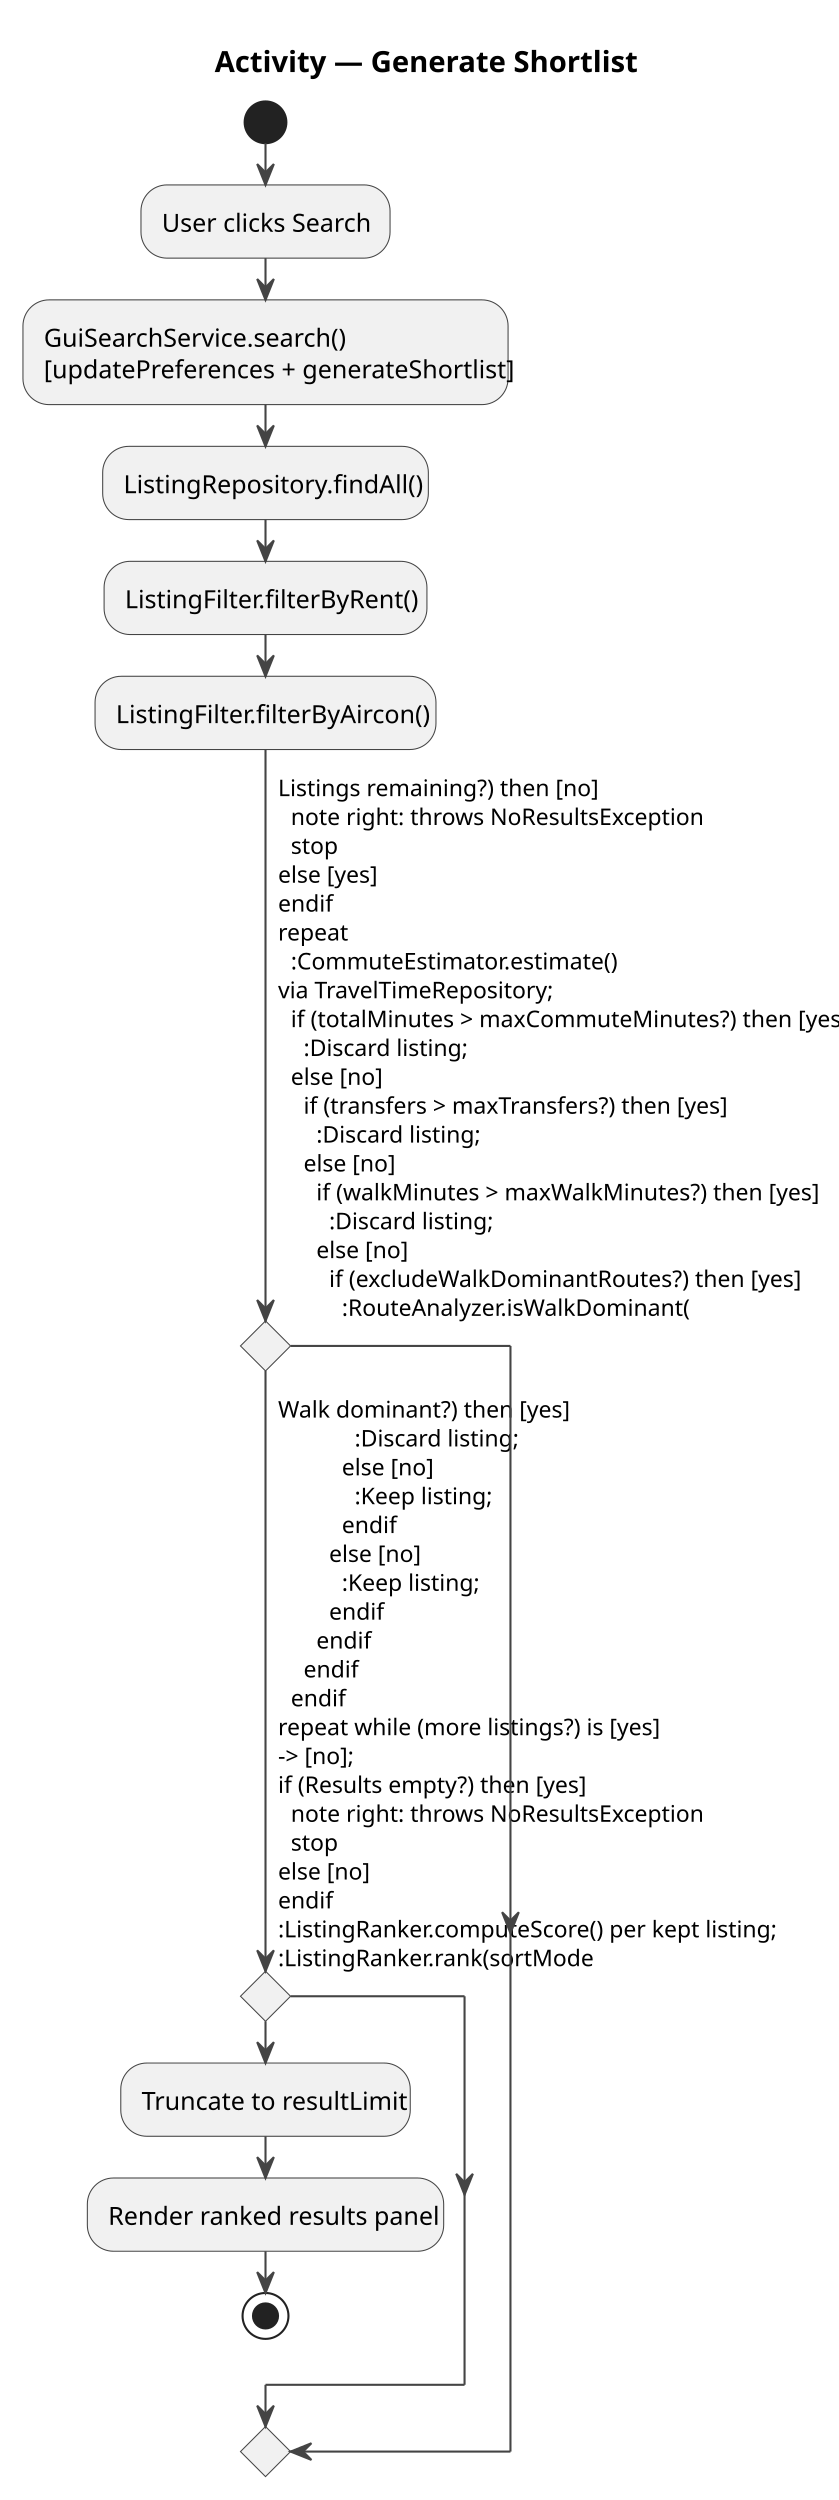
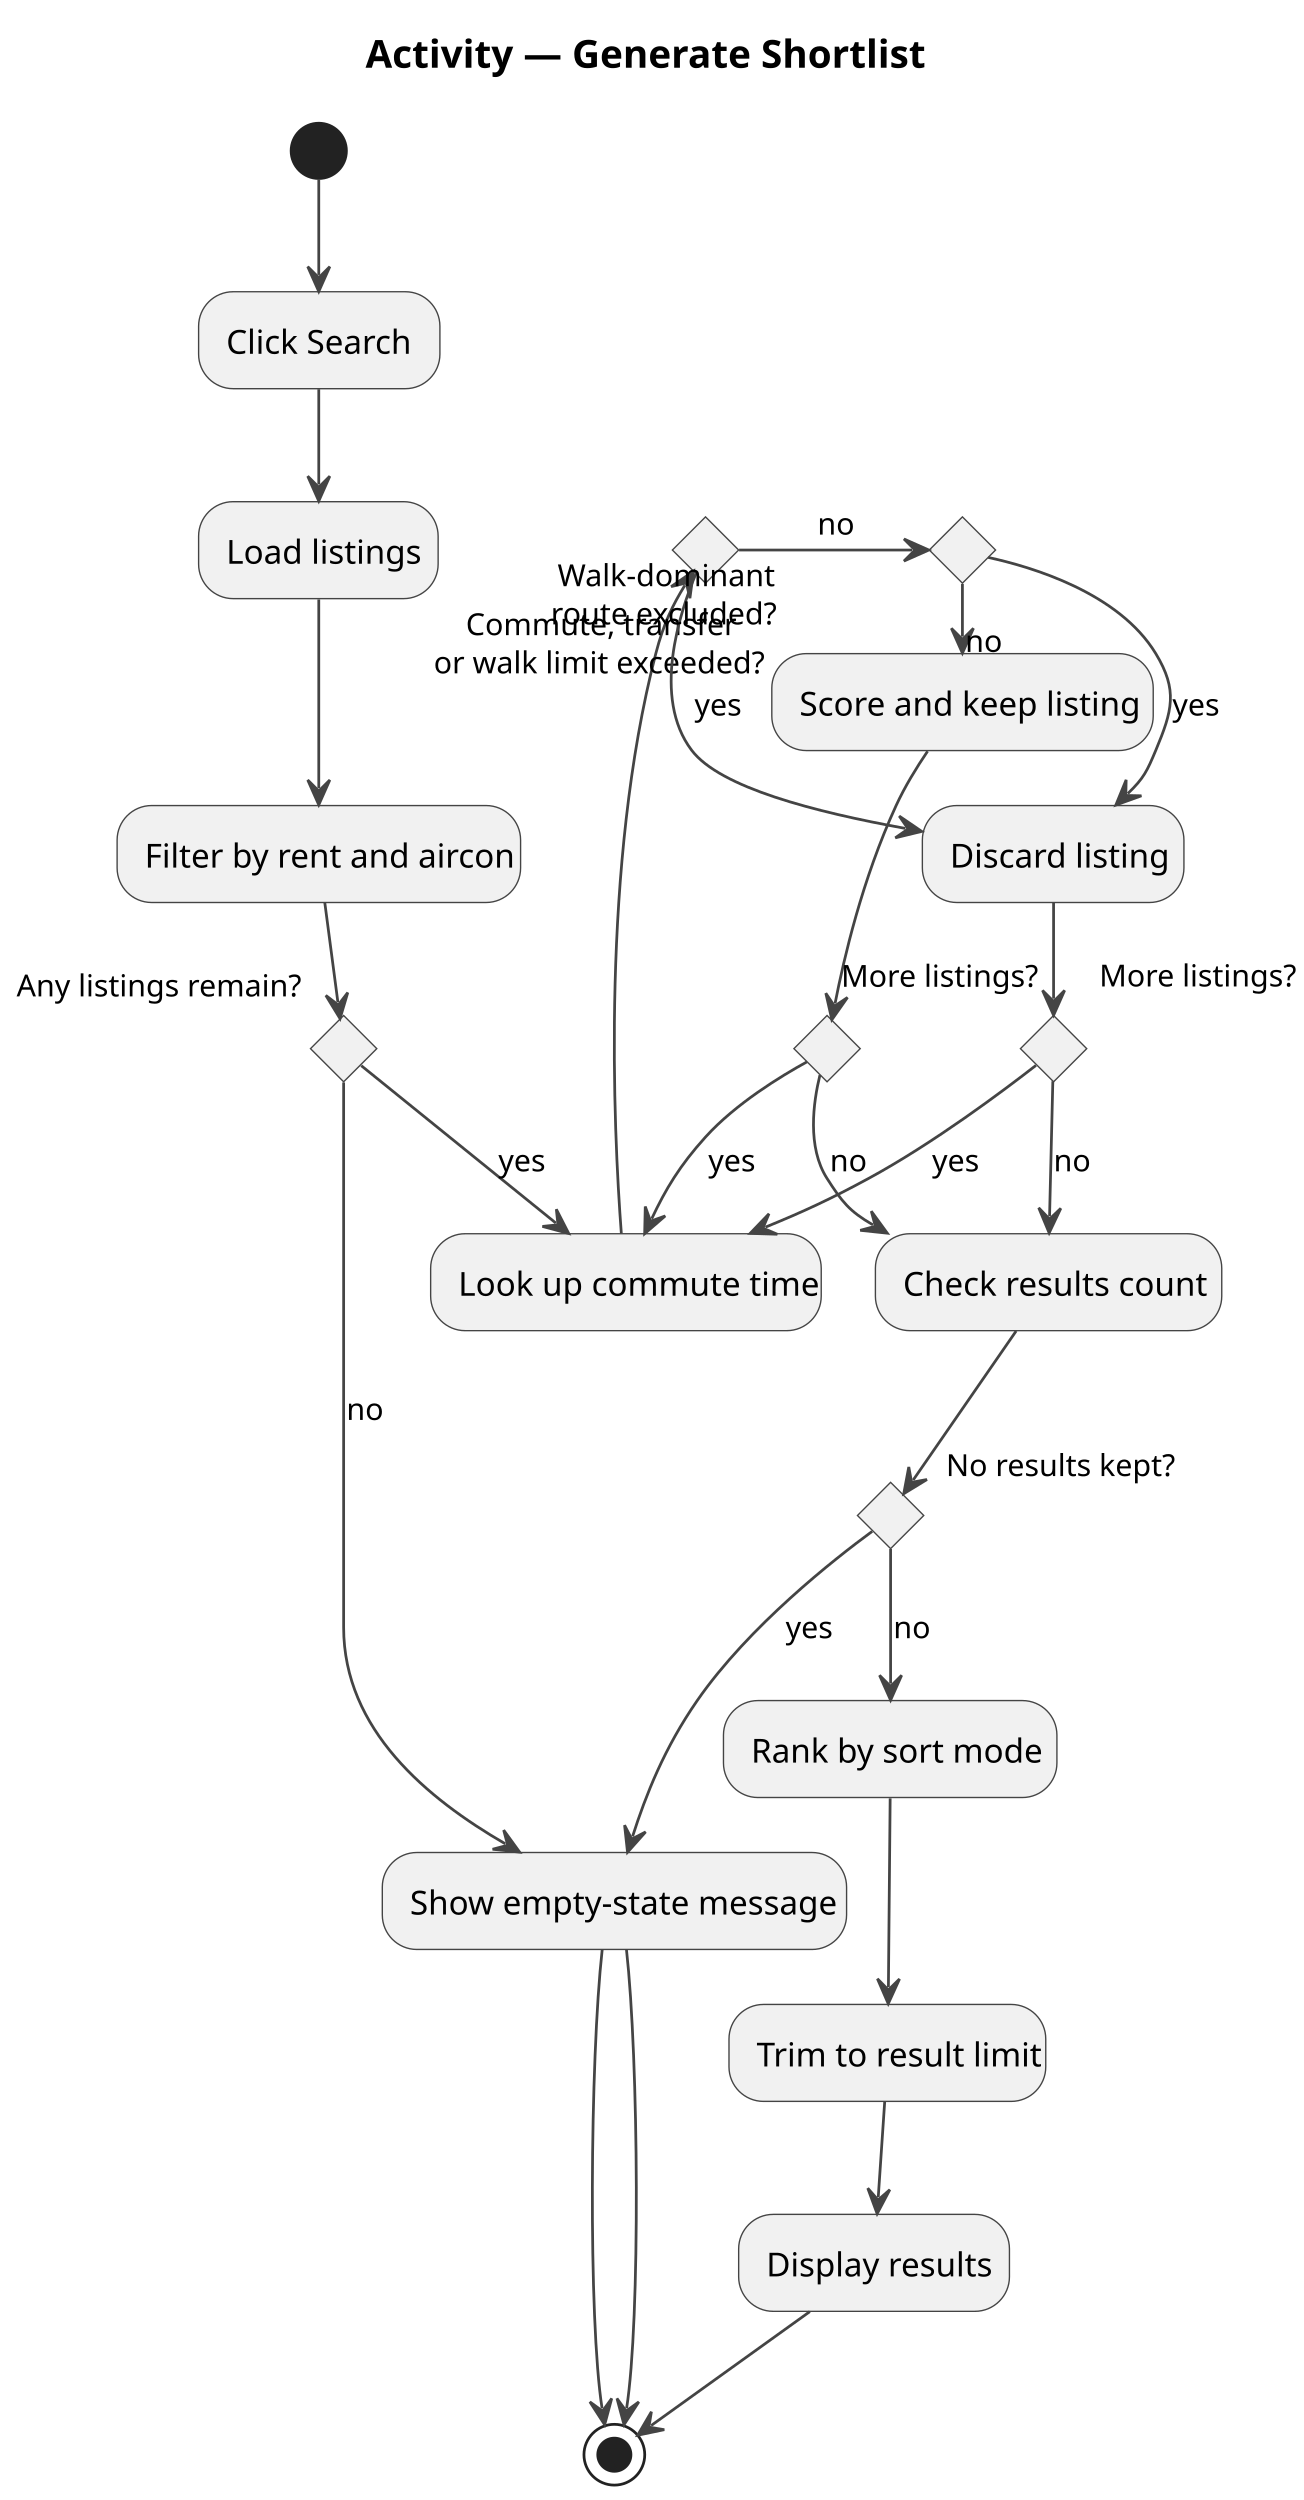
- <svg xmlns="http://www.w3.org/2000/svg" contentStyleType="text/css" data-diagram-type="ACTIVITY" height="1198px" preserveAspectRatio="none" style="width:402px;height:1198px;background:#FFFFFF;" version="1.1" viewBox="0 0 402 1198" width="402px" zoomAndPan="magnify">
+ <svg xmlns="http://www.w3.org/2000/svg" contentStyleType="text/css" data-diagram-type="ACTIVITY" height="905px" preserveAspectRatio="none" style="width:472px;height:905px;background:#FFFFFF;" version="1.1" viewBox="0 0 472 905" width="472px" zoomAndPan="magnify">
  <defs />
  <g>
-     <text fill="#000000" font-family="sans-serif" font-size="14" font-weight="bold" lengthAdjust="spacing" textLength="194.154" x="102.881" y="34.533">Activity — Generate Shortlist</text>
-     <ellipse cx="127.233" cy="58.609" fill="#222222" rx="10" ry="10" style="stroke:#222222;stroke-width:1;" />
-     <rect fill="#F1F1F1" height="35.094" rx="12.5" ry="12.5" style="stroke:#444444;stroke-width:0.5;" width="119.357" x="67.555" y="88.609" />
-     <text fill="#000000" font-family="sans-serif" font-size="12" lengthAdjust="spacing" textLength="99.357" x="77.555" y="111.066">User clicks Search</text>
-     <rect fill="#F1F1F1" height="50.188" rx="12.5" ry="12.5" style="stroke:#444444;stroke-width:0.5;" width="232.467" x="11" y="143.703" />
-     <text fill="#000000" font-family="sans-serif" font-size="12" lengthAdjust="spacing" textLength="144.053" x="21" y="166.16">GuiSearchService.search()</text>
-     <text fill="#000000" font-family="sans-serif" font-size="12" lengthAdjust="spacing" textLength="212.467" x="21" y="181.254">[updatePreferences + generateShortlist]</text>
-     <rect fill="#F1F1F1" height="35.094" rx="12.5" ry="12.5" style="stroke:#444444;stroke-width:0.5;" width="156.055" x="49.206" y="213.891" />
-     <text fill="#000000" font-family="sans-serif" font-size="12" lengthAdjust="spacing" textLength="136.055" x="59.206" y="236.348">ListingRepository.findAll()</text>
-     <rect fill="#F1F1F1" height="35.094" rx="12.5" ry="12.5" style="stroke:#444444;stroke-width:0.5;" width="154.701" x="49.883" y="268.984" />
-     <text fill="#000000" font-family="sans-serif" font-size="12" lengthAdjust="spacing" textLength="134.701" x="59.883" y="291.441">ListingFilter.filterByRent()</text>
-     <rect fill="#F1F1F1" height="35.094" rx="12.5" ry="12.5" style="stroke:#444444;stroke-width:0.5;" width="163.367" x="45.55" y="324.078" />
-     <text fill="#000000" font-family="sans-serif" font-size="12" lengthAdjust="spacing" textLength="143.367" x="55.55" y="346.535">ListingFilter.filterByAircon()</text>
-     <rect fill="#F1F1F1" height="35.094" rx="12.5" ry="12.5" style="stroke:#444444;stroke-width:0.5;" width="138.711" x="57.878" y="988.607" />
-     <text fill="#000000" font-family="sans-serif" font-size="12" lengthAdjust="spacing" textLength="118.711" x="67.878" y="1011.064">Truncate to resultLimit</text>
-     <rect fill="#F1F1F1" height="35.094" rx="12.5" ry="12.5" style="stroke:#444444;stroke-width:0.5;" width="170.756" x="41.855" y="1043.701" />
-     <text fill="#000000" font-family="sans-serif" font-size="12" lengthAdjust="spacing" textLength="150.756" x="51.855" y="1066.158">Render ranked results panel</text>
-     <ellipse cx="127.233" cy="1109.795" fill="none" rx="11" ry="11" style="stroke:#222222;stroke-width:1;" />
-     <ellipse cx="127.233" cy="1109.795" fill="#222222" rx="6" ry="6" style="stroke:#222222;stroke-width:1;" />
-     <polygon fill="#F1F1F1" points="127.233,944.607,139.233,956.607,127.233,968.607,115.233,956.607,127.233,944.607" style="stroke:#444444;stroke-width:0.5;" />
-     <text fill="#000000" font-family="sans-serif" font-size="11" lengthAdjust="spacing" textLength="133.284" x="133.233" y="679.308">Walk dominant?) then [yes]</text>
-     <text fill="#000000" font-family="sans-serif" font-size="11" lengthAdjust="spacing" textLength="74.578" x="169.907" y="693.144">:Discard listing;</text>
-     <text fill="#000000" font-family="sans-serif" font-size="11" lengthAdjust="spacing" textLength="41.583" x="163.795" y="706.98">else [no]</text>
-     <text fill="#000000" font-family="sans-serif" font-size="11" lengthAdjust="spacing" textLength="62.981" x="169.907" y="720.815">:Keep listing;</text>
-     <text fill="#000000" font-family="sans-serif" font-size="11" lengthAdjust="spacing" textLength="23.853" x="163.795" y="734.651">endif</text>
-     <text fill="#000000" font-family="sans-serif" font-size="11" lengthAdjust="spacing" textLength="41.583" x="157.683" y="748.487">else [no]</text>
-     <text fill="#000000" font-family="sans-serif" font-size="11" lengthAdjust="spacing" textLength="62.981" x="163.795" y="762.323">:Keep listing;</text>
-     <text fill="#000000" font-family="sans-serif" font-size="11" lengthAdjust="spacing" textLength="23.853" x="157.683" y="776.159">endif</text>
-     <text fill="#000000" font-family="sans-serif" font-size="11" lengthAdjust="spacing" textLength="23.853" x="151.57" y="789.995">endif</text>
-     <text fill="#000000" font-family="sans-serif" font-size="11" lengthAdjust="spacing" textLength="23.853" x="145.458" y="803.831">endif</text>
-     <text fill="#000000" font-family="sans-serif" font-size="11" lengthAdjust="spacing" textLength="23.853" x="139.346" y="817.667">endif</text>
-     <text fill="#000000" font-family="sans-serif" font-size="11" lengthAdjust="spacing" textLength="174.84" x="133.233" y="831.503">repeat while (more listings?) is [yes]</text>
-     <text fill="#000000" font-family="sans-serif" font-size="11" lengthAdjust="spacing" textLength="34.547" x="133.233" y="845.339">-&gt; [no];</text>
-     <text fill="#000000" font-family="sans-serif" font-size="11" lengthAdjust="spacing" textLength="142.441" x="133.233" y="859.175">if (Results empty?) then [yes]</text>
-     <text fill="#000000" font-family="sans-serif" font-size="11" lengthAdjust="spacing" textLength="186.479" x="139.346" y="873.011">note right: throws NoResultsException</text>
-     <text fill="#000000" font-family="sans-serif" font-size="11" lengthAdjust="spacing" textLength="20.791" x="139.346" y="886.847">stop</text>
-     <text fill="#000000" font-family="sans-serif" font-size="11" lengthAdjust="spacing" textLength="41.583" x="133.233" y="900.683">else [no]</text>
-     <text fill="#000000" font-family="sans-serif" font-size="11" lengthAdjust="spacing" textLength="23.853" x="133.233" y="914.519">endif</text>
-     <text fill="#000000" font-family="sans-serif" font-size="11" lengthAdjust="spacing" textLength="228.658" x="133.233" y="928.355">:ListingRanker.computeScore() per kept listing;</text>
-     <text fill="#000000" font-family="sans-serif" font-size="11" lengthAdjust="spacing" textLength="144.284" x="133.233" y="942.19">:ListingRanker.rank(sortMode</text>
-     <polygon fill="#F1F1F1" points="127.233,632.972,139.233,644.972,127.233,656.972,115.233,644.972,127.233,632.972" style="stroke:#444444;stroke-width:0.5;" />
-     <text fill="#000000" font-family="sans-serif" font-size="11" lengthAdjust="spacing" textLength="144.305" x="133.233" y="381.508">Listings remaining?) then [no]</text>
-     <text fill="#000000" font-family="sans-serif" font-size="11" lengthAdjust="spacing" textLength="186.479" x="139.346" y="395.344">note right: throws NoResultsException</text>
-     <text fill="#000000" font-family="sans-serif" font-size="11" lengthAdjust="spacing" textLength="20.791" x="139.346" y="409.18">stop</text>
-     <text fill="#000000" font-family="sans-serif" font-size="11" lengthAdjust="spacing" textLength="46.465" x="133.233" y="423.016">else [yes]</text>
-     <text fill="#000000" font-family="sans-serif" font-size="11" lengthAdjust="spacing" textLength="23.853" x="133.233" y="436.852">endif</text>
-     <text fill="#000000" font-family="sans-serif" font-size="11" lengthAdjust="spacing" textLength="31.19" x="133.233" y="450.688">repeat</text>
-     <text fill="#000000" font-family="sans-serif" font-size="11" lengthAdjust="spacing" textLength="149.144" x="139.346" y="464.523">:CommuteEstimator.estimate()</text>
-     <text fill="#000000" font-family="sans-serif" font-size="11" lengthAdjust="spacing" textLength="127.757" x="133.233" y="478.359">via TravelTimeRepository;</text>
-     <text fill="#000000" font-family="sans-serif" font-size="11" lengthAdjust="spacing" textLength="251.571" x="139.346" y="492.195">if (totalMinutes &gt; maxCommuteMinutes?) then [yes]</text>
-     <text fill="#000000" font-family="sans-serif" font-size="11" lengthAdjust="spacing" textLength="74.578" x="145.458" y="506.031">:Discard listing;</text>
-     <text fill="#000000" font-family="sans-serif" font-size="11" lengthAdjust="spacing" textLength="41.583" x="139.346" y="519.867">else [no]</text>
-     <text fill="#000000" font-family="sans-serif" font-size="11" lengthAdjust="spacing" textLength="195.315" x="145.458" y="533.703">if (transfers &gt; maxTransfers?) then [yes]</text>
-     <text fill="#000000" font-family="sans-serif" font-size="11" lengthAdjust="spacing" textLength="74.578" x="151.57" y="547.539">:Discard listing;</text>
-     <text fill="#000000" font-family="sans-serif" font-size="11" lengthAdjust="spacing" textLength="41.583" x="145.458" y="561.375">else [no]</text>
-     <text fill="#000000" font-family="sans-serif" font-size="11" lengthAdjust="spacing" textLength="229.55" x="151.57" y="575.211">if (walkMinutes &gt; maxWalkMinutes?) then [yes]</text>
-     <text fill="#000000" font-family="sans-serif" font-size="11" lengthAdjust="spacing" textLength="74.578" x="157.683" y="589.047">:Discard listing;</text>
-     <text fill="#000000" font-family="sans-serif" font-size="11" lengthAdjust="spacing" textLength="41.583" x="151.57" y="602.883">else [no]</text>
-     <text fill="#000000" font-family="sans-serif" font-size="11" lengthAdjust="spacing" textLength="217.041" x="157.683" y="616.719">if (excludeWalkDominantRoutes?) then [yes]</text>
-     <text fill="#000000" font-family="sans-serif" font-size="11" lengthAdjust="spacing" textLength="161.391" x="163.795" y="630.555">:RouteAnalyzer.isWalkDominant(</text>
-     <polygon fill="#F1F1F1" points="127.233,1162.795,139.233,1174.795,127.233,1186.795,115.233,1174.795,127.233,1162.795" style="stroke:#444444;stroke-width:0.5;" />
-     <line style="stroke:#444444;stroke-width:1;" x1="127.233" x2="127.233" y1="68.609" y2="88.609" />
-     <polygon fill="#444444" points="123.233,78.609,127.233,88.609,131.233,78.609,127.233,82.609" style="stroke:#444444;stroke-width:1;" />
-     <line style="stroke:#444444;stroke-width:1;" x1="127.233" x2="127.233" y1="123.703" y2="143.703" />
-     <polygon fill="#444444" points="123.233,133.703,127.233,143.703,131.233,133.703,127.233,137.703" style="stroke:#444444;stroke-width:1;" />
-     <line style="stroke:#444444;stroke-width:1;" x1="127.233" x2="127.233" y1="193.891" y2="213.891" />
-     <polygon fill="#444444" points="123.233,203.891,127.233,213.891,131.233,203.891,127.233,207.891" style="stroke:#444444;stroke-width:1;" />
-     <line style="stroke:#444444;stroke-width:1;" x1="127.233" x2="127.233" y1="248.984" y2="268.984" />
-     <polygon fill="#444444" points="123.233,258.984,127.233,268.984,131.233,258.984,127.233,262.984" style="stroke:#444444;stroke-width:1;" />
-     <line style="stroke:#444444;stroke-width:1;" x1="127.233" x2="127.233" y1="304.078" y2="324.078" />
-     <polygon fill="#444444" points="123.233,314.078,127.233,324.078,131.233,314.078,127.233,318.078" style="stroke:#444444;stroke-width:1;" />
-     <line style="stroke:#444444;stroke-width:1;" x1="127.233" x2="127.233" y1="1023.701" y2="1043.701" />
-     <polygon fill="#444444" points="123.233,1033.701,127.233,1043.701,131.233,1033.701,127.233,1037.701" style="stroke:#444444;stroke-width:1;" />
-     <line style="stroke:#444444;stroke-width:1;" x1="127.233" x2="127.233" y1="1078.795" y2="1098.795" />
-     <polygon fill="#444444" points="123.233,1088.795,127.233,1098.795,131.233,1088.795,127.233,1092.795" style="stroke:#444444;stroke-width:1;" />
-     <line style="stroke:#444444;stroke-width:1;" x1="127.233" x2="127.233" y1="968.607" y2="988.607" />
-     <polygon fill="#444444" points="123.233,978.607,127.233,988.607,131.233,978.607,127.233,982.607" style="stroke:#444444;stroke-width:1;" />
-     <line style="stroke:#444444;stroke-width:1;" x1="139.233" x2="222.611" y1="956.607" y2="956.607" />
-     <polygon fill="#444444" points="218.611,1041.701,222.611,1051.701,226.611,1041.701,222.611,1045.701" style="stroke:#444444;stroke-width:1;" />
-     <line style="stroke:#444444;stroke-width:1;" x1="222.611" x2="222.611" y1="956.607" y2="1142.795" />
-     <line style="stroke:#444444;stroke-width:1;" x1="222.611" x2="127.233" y1="1142.795" y2="1142.795" />
-     <line style="stroke:#444444;stroke-width:1;" x1="127.233" x2="127.233" y1="1142.795" y2="1162.795" />
-     <polygon fill="#444444" points="123.233,1152.795,127.233,1162.795,131.233,1152.795,127.233,1156.795" style="stroke:#444444;stroke-width:1;" />
-     <line style="stroke:#444444;stroke-width:1;" x1="127.233" x2="127.233" y1="656.972" y2="944.607" />
-     <polygon fill="#444444" points="123.233,934.607,127.233,944.607,131.233,934.607,127.233,938.607" style="stroke:#444444;stroke-width:1;" />
-     <line style="stroke:#444444;stroke-width:1;" x1="139.233" x2="244.611" y1="644.972" y2="644.972" />
-     <polygon fill="#444444" points="240.611,916.342,244.611,926.342,248.611,916.342,244.611,920.342" style="stroke:#444444;stroke-width:1;" />
-     <line style="stroke:#444444;stroke-width:1;" x1="244.611" x2="244.611" y1="644.972" y2="1174.795" />
-     <line style="stroke:#444444;stroke-width:1;" x1="244.611" x2="139.233" y1="1174.795" y2="1174.795" />
-     <polygon fill="#444444" points="149.233,1170.795,139.233,1174.795,149.233,1178.795,145.233,1174.795" style="stroke:#444444;stroke-width:1;" />
-     <line style="stroke:#444444;stroke-width:1;" x1="127.233" x2="127.233" y1="359.172" y2="632.972" />
-     <polygon fill="#444444" points="123.233,622.972,127.233,632.972,131.233,622.972,127.233,626.972" style="stroke:#444444;stroke-width:1;" />
+     <text fill="#000000" font-family="sans-serif" font-size="14" font-weight="bold" lengthAdjust="spacing" textLength="194.154" x="132.32" y="24.533">Activity — Generate Shortlist</text>
+     <ellipse cx="115.395" cy="54.609" fill="#222222" rx="10" ry="10" style="stroke:#222222;stroke-width:1;" />
+     <rect fill="#F1F1F1" height="35.094" rx="12.5" ry="12.5" style="stroke:#444444;stroke-width:0.5;" width="87.353" x="71.895" y="105.609" />
+     <text fill="#000000" font-family="sans-serif" font-size="12" lengthAdjust="spacing" textLength="67.353" x="81.895" y="128.066">Click Search</text>
+     <rect fill="#F1F1F1" height="35.094" rx="12.5" ry="12.5" style="stroke:#444444;stroke-width:0.5;" width="86.709" x="71.895" y="181.609" />
+     <text fill="#000000" font-family="sans-serif" font-size="12" lengthAdjust="spacing" textLength="66.709" x="81.895" y="204.066">Load listings</text>
+     <rect fill="#F1F1F1" height="35.094" rx="12.5" ry="12.5" style="stroke:#444444;stroke-width:0.5;" width="146.059" x="42.395" y="291.609" />
+     <text fill="#000000" font-family="sans-serif" font-size="12" lengthAdjust="spacing" textLength="126.059" x="52.395" y="314.066">Filter by rent and aircon</text>
+     <g class="entity" data-entity="#9" data-uid="ent0010" id="entity_#9">
+       <polygon fill="#F1F1F1" points="124.395,367.609,136.395,379.609,124.395,391.609,112.395,379.609,124.395,367.609" style="stroke:#444444;stroke-width:0.5;" />
+     </g>
+     <rect fill="#F1F1F1" height="35.094" rx="12.5" ry="12.5" style="stroke:#444444;stroke-width:0.5;" width="168.066" x="138.395" y="670.609" />
+     <text fill="#000000" font-family="sans-serif" font-size="12" lengthAdjust="spacing" textLength="148.066" x="148.395" y="693.066">Show empty-state message</text>
+     <ellipse cx="222.395" cy="888.609" fill="none" rx="11" ry="11" style="stroke:#222222;stroke-width:1;" />
+     <ellipse cx="222.395" cy="888.609" fill="#222222" rx="6" ry="6" style="stroke:#222222;stroke-width:1;" />
+     <rect fill="#F1F1F1" height="35.094" rx="12.5" ry="12.5" style="stroke:#444444;stroke-width:0.5;" width="141.389" x="155.895" y="446.609" />
+     <text fill="#000000" font-family="sans-serif" font-size="12" lengthAdjust="spacing" textLength="121.389" x="165.895" y="469.066">Look up commute time</text>
+     <g class="entity" data-entity="#18" data-uid="ent0019" id="entity_#18">
+       <polygon fill="#F1F1F1" points="255.395,187.109,267.395,199.109,255.395,211.109,243.395,199.109,255.395,187.109" style="stroke:#444444;stroke-width:0.5;" />
+     </g>
+     <rect fill="#F1F1F1" height="35.094" rx="12.5" ry="12.5" style="stroke:#444444;stroke-width:0.5;" width="94.689" x="333.895" y="291.609" />
+     <text fill="#000000" font-family="sans-serif" font-size="12" lengthAdjust="spacing" textLength="74.689" x="343.895" y="314.066">Discard listing</text>
+     <g class="entity" data-entity="#23" data-uid="ent0024" id="entity_#23">
+       <polygon fill="#F1F1F1" points="348.395,187.109,360.395,199.109,348.395,211.109,336.395,199.109,348.395,187.109" style="stroke:#444444;stroke-width:0.5;" />
+     </g>
+     <rect fill="#F1F1F1" height="35.094" rx="12.5" ry="12.5" style="stroke:#444444;stroke-width:0.5;" width="138.072" x="279.395" y="236.609" />
+     <text fill="#000000" font-family="sans-serif" font-size="12" lengthAdjust="spacing" textLength="118.072" x="289.395" y="259.066">Score and keep listing</text>
+     <g class="entity" data-entity="#29" data-uid="ent0030" id="entity_#29">
+       <polygon fill="#F1F1F1" points="381.395,367.609,393.395,379.609,381.395,391.609,369.395,379.609,381.395,367.609" style="stroke:#444444;stroke-width:0.5;" />
+     </g>
+     <rect fill="#F1F1F1" height="35.094" rx="12.5" ry="12.5" style="stroke:#444444;stroke-width:0.5;" width="125.381" x="316.895" y="446.609" />
+     <text fill="#000000" font-family="sans-serif" font-size="12" lengthAdjust="spacing" textLength="105.381" x="326.895" y="469.066">Check results count</text>
+     <g class="entity" data-entity="#35" data-uid="ent0036" id="entity_#35">
+       <polygon fill="#F1F1F1" points="299.395,367.609,311.395,379.609,299.395,391.609,287.395,379.609,299.395,367.609" style="stroke:#444444;stroke-width:0.5;" />
+     </g>
+     <g class="entity" data-entity="#40" data-uid="ent0041" id="entity_#40">
+       <polygon fill="#F1F1F1" points="322.395,536.609,334.395,548.609,322.395,560.609,310.395,548.609,322.395,536.609" style="stroke:#444444;stroke-width:0.5;" />
+     </g>
+     <rect fill="#F1F1F1" height="35.094" rx="12.5" ry="12.5" style="stroke:#444444;stroke-width:0.5;" width="120.711" x="261.895" y="615.609" />
+     <text fill="#000000" font-family="sans-serif" font-size="12" lengthAdjust="spacing" textLength="100.711" x="271.895" y="638.066">Rank by sort mode</text>
+     <rect fill="#F1F1F1" height="35.094" rx="12.5" ry="12.5" style="stroke:#444444;stroke-width:0.5;" width="114.67" x="263.895" y="725.609" />
+     <text fill="#000000" font-family="sans-serif" font-size="12" lengthAdjust="spacing" textLength="94.67" x="273.895" y="748.066">Trim to result limit</text>
+     <rect fill="#F1F1F1" height="35.094" rx="12.5" ry="12.5" style="stroke:#444444;stroke-width:0.5;" width="98.023" x="267.395" y="801.609" />
+     <text fill="#000000" font-family="sans-serif" font-size="12" lengthAdjust="spacing" textLength="78.023" x="277.395" y="824.066">Display results</text>
+     <g class="link" data-entity-1="start" data-entity-2="Click Search" data-source-line="4" data-uid="lnk4" id="link_start_Click Search">
+       <path d="M115.395,64.859 C115.395,75.349 115.395,86.669 115.395,99.519" fill="none" id="start-to-Click Search" style="stroke:#444444;stroke-width:1;" />
+       <polygon fill="#444444" points="115.395,105.519,119.395,96.519,115.395,100.519,111.395,96.519,115.395,105.519" style="stroke:#444444;stroke-width:1;" />
+     </g>
+     <g class="link" data-entity-1="Click Search" data-entity-2="Load listings" data-source-line="5" data-uid="lnk6" id="link_Click Search_Load listings">
+       <path d="M115.395,140.899 C115.395,153.009 115.395,163.289 115.395,175.379" fill="none" id="Click Search-to-Load listings" style="stroke:#444444;stroke-width:1;" />
+       <polygon fill="#444444" points="115.395,181.379,119.395,172.379,115.395,176.379,111.395,172.379,115.395,181.379" style="stroke:#444444;stroke-width:1;" />
+     </g>
+     <g class="link" data-entity-1="Load listings" data-entity-2="Filter by rent and aircon" data-source-line="6" data-uid="lnk8" id="link_Load listings_Filter by rent and aircon">
+       <path d="M115.395,216.989 C115.395,237.269 115.395,265.119 115.395,285.349" fill="none" id="Load listings-to-Filter by rent and aircon" style="stroke:#444444;stroke-width:1;" />
+       <polygon fill="#444444" points="115.395,291.349,119.395,282.349,115.395,286.349,111.395,282.349,115.395,291.349" style="stroke:#444444;stroke-width:1;" />
+     </g>
+     <g class="link" data-entity-1="Filter by rent and aircon" data-entity-2="#9" data-source-line="8" data-uid="lnk11" id="link_Filter by rent and aircon_#9">
+       <path d="M117.565,326.689 C119.295,339.839 120.875,351.82 122.315,362.8" fill="none" id="Filter by rent and aircon-to-#9" style="stroke:#444444;stroke-width:1;" />
+       <polygon fill="#444444" points="123.095,368.749,125.891,359.306,122.445,363.792,117.958,360.346,123.095,368.749" style="stroke:#444444;stroke-width:1;" />
+       <text fill="#000000" font-family="sans-serif" font-size="11" lengthAdjust="spacing" textLength="98.431" x="6" y="360.709">Any listings remain?</text>
+     </g>
+     <g class="link" data-entity-1="#9" data-entity-2="Show empty-state message" data-source-line="9" data-uid="lnk13" id="link_#9_Show empty-state message">
+       <path d="M124.395,391.819 C124.395,407.689 124.395,437.619 124.395,463.109 C124.395,463.109 124.395,463.109 124.395,589.109 C124.395,626.159 154.664,651.091 182.924,667.471" fill="none" id="#9-to-Show empty-state message" style="stroke:#444444;stroke-width:1;" />
+       <polygon fill="#444444" points="188.115,670.479,182.334,662.505,183.789,667.972,178.322,669.427,188.115,670.479" style="stroke:#444444;stroke-width:1;" />
+       <text fill="#000000" font-family="sans-serif" font-size="11" lengthAdjust="spacing" textLength="12.235" x="125.395" y="514.028">no</text>
+     </g>
+     <g class="link" data-entity-1="Show empty-state message" data-entity-2="end" data-source-line="10" data-uid="lnk15" id="link_Show empty-state message_end">
+       <path d="M218.005,705.689 C213.575,745.569 212.942,839.972 217.952,871.822" fill="none" id="Show empty-state message-to-end" style="stroke:#444444;stroke-width:1;" />
+       <polygon fill="#444444" points="218.885,877.749,221.438,868.237,218.108,872.81,213.535,869.48,218.885,877.749" style="stroke:#444444;stroke-width:1;" />
+     </g>
+     <g class="link" data-entity-1="Show empty-state message" data-entity-2="end" data-source-line="39" data-uid="lnk44" id="link_Show empty-state message_end">
+       <path d="M226.775,705.689 C231.205,745.569 231.849,839.972 226.829,871.822" fill="none" id="Show empty-state message-to-end-1" style="stroke:#444444;stroke-width:1;" />
+       <polygon fill="#444444" points="225.895,877.749,231.247,869.482,226.673,872.81,223.345,868.236,225.895,877.749" style="stroke:#444444;stroke-width:1;" />
+     </g>
+     <g class="link" data-entity-1="#9" data-entity-2="Look up commute time" data-source-line="12" data-uid="lnk17" id="link_#9_Look up commute time">
+       <path d="M130.775,385.769 C145.515,397.689 177.8,423.805 201.21,442.745" fill="none" id="#9-to-Look up commute time" style="stroke:#444444;stroke-width:1;" />
+       <polygon fill="#444444" points="205.875,446.519,201.394,437.749,201.988,443.375,196.362,443.968,205.875,446.519" style="stroke:#444444;stroke-width:1;" />
+       <text fill="#000000" font-family="sans-serif" font-size="11" lengthAdjust="spacing" textLength="17.118" x="180.395" y="424.028">yes</text>
+     </g>
+     <g class="link" data-entity-1="Look up commute time" data-entity-2="#18" data-source-line="15" data-uid="lnk20" id="link_Look up commute time_#18">
+       <path d="M224.925,446.559 C222.065,408.679 217.605,313.029 237.395,236.609 C240.255,225.529 243.564,218.972 247.914,211.892" fill="none" id="Look up commute time-to-#18" style="stroke:#444444;stroke-width:1;" />
+       <polygon fill="#444444" points="251.055,206.779,242.935,212.354,248.437,211.04,249.751,216.542,251.055,206.779" style="stroke:#444444;stroke-width:1;" />
+       <text fill="#000000" font-family="sans-serif" font-size="11" lengthAdjust="spacing" textLength="91.083" x="168.624" y="229.923">Commute, transfer</text>
+       <text fill="#000000" font-family="sans-serif" font-size="11" lengthAdjust="spacing" textLength="114.329" x="157.001" y="243.759">or walk limit exceeded?</text>
+     </g>
+     <g class="link" data-entity-1="#18" data-entity-2="Discard listing" data-source-line="16" data-uid="lnk22" id="link_#18_Discard listing">
+       <path d="M251.905,207.709 C245.975,221.879 235.945,252.579 250.395,271.609 C260.635,285.099 294.652,293.864 327.762,299.894" fill="none" id="#18-to-Discard listing" style="stroke:#444444;stroke-width:1;" />
+       <polygon fill="#444444" points="333.665,300.969,325.527,295.421,328.746,300.074,324.094,303.292,333.665,300.969" style="stroke:#444444;stroke-width:1;" />
+       <text fill="#000000" font-family="sans-serif" font-size="11" lengthAdjust="spacing" textLength="17.118" x="251.395" y="259.028">yes</text>
+     </g>
+     <g class="link" data-entity-1="#18" data-entity-2="#23" data-source-line="18" data-uid="lnk25" id="link_#18_#23">
+       <path d="M267.545,199.109 C285.375,199.109 312.405,199.109 330.225,199.109" fill="none" id="#18-to-#23" style="stroke:#444444;stroke-width:1;" />
+       <polygon fill="#444444" points="336.225,199.109,327.225,195.109,331.225,199.109,327.225,203.109,336.225,199.109" style="stroke:#444444;stroke-width:1;" />
+       <text fill="#000000" font-family="sans-serif" font-size="11" lengthAdjust="spacing" textLength="12.235" x="295.895" y="193.528">no</text>
+       <text fill="#000000" font-family="sans-serif" font-size="11" lengthAdjust="spacing" textLength="73.358" x="201.835" y="212.195">Walk-dominant</text>
+       <text fill="#000000" font-family="sans-serif" font-size="11" lengthAdjust="spacing" textLength="78.278" x="199.375" y="226.031">route excluded?</text>
+     </g>
+     <g class="link" data-entity-1="#23" data-entity-2="Discard listing" data-source-line="19" data-uid="lnk26" id="link_#23_Discard listing">
+       <path d="M357.755,201.799 C373.545,205.219 405.035,214.579 418.395,236.609 C426.455,249.909 424.395,257.259 418.395,271.609 C415.255,279.099 414.086,281.687 408.266,287.267" fill="none" id="#23-to-Discard listing" style="stroke:#444444;stroke-width:1;" />
+       <polygon fill="#444444" points="403.935,291.419,413.2,288.078,407.544,287.959,407.663,282.303,403.935,291.419" style="stroke:#444444;stroke-width:1;" />
+       <text fill="#000000" font-family="sans-serif" font-size="11" lengthAdjust="spacing" textLength="17.118" x="424.395" y="259.028">yes</text>
+     </g>
+     <g class="link" data-entity-1="#23" data-entity-2="Score and keep listing" data-source-line="21" data-uid="lnk28" id="link_#23_Score and keep listing">
+       <path d="M348.395,211.349 C348.395,218.639 348.395,222.269 348.395,230.449" fill="none" id="#23-to-Score and keep listing" style="stroke:#444444;stroke-width:1;" />
+       <polygon fill="#444444" points="348.395,236.449,352.395,227.449,348.395,231.449,344.395,227.449,348.395,236.449" style="stroke:#444444;stroke-width:1;" />
+       <text fill="#000000" font-family="sans-serif" font-size="11" lengthAdjust="spacing" textLength="12.235" x="349.395" y="235.988">no</text>
+     </g>
+     <g class="link" data-entity-1="Discard listing" data-entity-2="#29" data-source-line="25" data-uid="lnk31" id="link_Discard listing_#29">
+       <path d="M381.395,326.689 C381.395,339.359 381.395,350.479 381.395,361.529" fill="none" id="Discard listing-to-#29" style="stroke:#444444;stroke-width:1;" />
+       <polygon fill="#444444" points="381.395,367.529,385.395,358.529,381.395,362.529,377.395,358.529,381.395,367.529" style="stroke:#444444;stroke-width:1;" />
+       <text fill="#000000" font-family="sans-serif" font-size="11" lengthAdjust="spacing" textLength="67.858" x="397.935" y="357.094">More listings?</text>
+     </g>
+     <g class="link" data-entity-1="#29" data-entity-2="Look up commute time" data-source-line="26" data-uid="lnk32" id="link_#29_Look up commute time">
+       <path d="M375.025,385.659 C363.445,394.679 337.955,413.819 314.395,426.609 C300.875,433.949 291.12,438.503 277.1,444.223" fill="none" id="#29-to-Look up commute time" style="stroke:#444444;stroke-width:1;" />
+       <polygon fill="#444444" points="271.545,446.489,281.389,446.793,276.174,444.601,278.367,439.386,271.545,446.489" style="stroke:#444444;stroke-width:1;" />
+       <text fill="#000000" font-family="sans-serif" font-size="11" lengthAdjust="spacing" textLength="17.118" x="337.395" y="424.028">yes</text>
+     </g>
+     <g class="link" data-entity-1="#29" data-entity-2="Check results count" data-source-line="28" data-uid="lnk34" id="link_#29_Check results count">
+       <path d="M381.125,391.399 C380.795,405.369 380.341,423.891 379.941,440.321" fill="none" id="#29-to-Check results count" style="stroke:#444444;stroke-width:1;" />
+       <polygon fill="#444444" points="379.795,446.319,384.013,437.419,379.916,441.321,376.015,437.225,379.795,446.319" style="stroke:#444444;stroke-width:1;" />
+       <text fill="#000000" font-family="sans-serif" font-size="11" lengthAdjust="spacing" textLength="12.235" x="381.395" y="424.028">no</text>
+     </g>
+     <g class="link" data-entity-1="Score and keep listing" data-entity-2="#35" data-source-line="31" data-uid="lnk37" id="link_Score and keep listing_#35">
+       <path d="M335.795,271.939 C331.735,277.919 327.495,284.859 324.395,291.609 C312.055,318.459 305.514,346.902 302.294,363.252" fill="none" id="Score and keep listing-to-#35" style="stroke:#444444;stroke-width:1;" />
+       <polygon fill="#444444" points="301.135,369.139,306.798,361.082,302.101,364.234,298.949,359.536,301.135,369.139" style="stroke:#444444;stroke-width:1;" />
+       <text fill="#000000" font-family="sans-serif" font-size="11" lengthAdjust="spacing" textLength="67.858" x="304.485" y="357.22">More listings?</text>
+     </g>
+     <g class="link" data-entity-1="#35" data-entity-2="Look up commute time" data-source-line="32" data-uid="lnk38" id="link_#35_Look up commute time">
+       <path d="M292.095,384.399 C282.705,389.559 266.295,399.549 255.395,411.609 C246.035,421.959 240.994,430.423 235.924,441.173" fill="none" id="#35-to-Look up commute time" style="stroke:#444444;stroke-width:1;" />
+       <polygon fill="#444444" points="233.365,446.599,240.822,440.166,235.498,442.077,233.586,436.753,233.365,446.599" style="stroke:#444444;stroke-width:1;" />
+       <text fill="#000000" font-family="sans-serif" font-size="11" lengthAdjust="spacing" textLength="17.118" x="256.395" y="424.028">yes</text>
+     </g>
+     <g class="link" data-entity-1="#35" data-entity-2="Check results count" data-source-line="34" data-uid="lnk39" id="link_#35_Check results count">
+       <path d="M296.815,389.179 C294.405,399.039 292.135,415.319 299.395,426.609 C304.755,434.959 307.358,438.421 316.008,443.411" fill="none" id="#35-to-Check results count" style="stroke:#444444;stroke-width:1;" />
+       <polygon fill="#444444" points="321.205,446.409,315.408,438.447,316.874,443.911,311.41,445.377,321.205,446.409" style="stroke:#444444;stroke-width:1;" />
+       <text fill="#000000" font-family="sans-serif" font-size="11" lengthAdjust="spacing" textLength="12.235" x="300.395" y="424.028">no</text>
+     </g>
+     <g class="link" data-entity-1="Check results count" data-entity-2="#40" data-source-line="37" data-uid="lnk42" id="link_Check results count_#40">
+       <path d="M367.855,481.809 C355.365,499.889 339.444,522.922 330.564,535.782" fill="none" id="Check results count-to-#40" style="stroke:#444444;stroke-width:1;" />
+       <polygon fill="#444444" points="327.155,540.719,335.56,535.586,329.996,536.605,328.977,531.041,327.155,540.719" style="stroke:#444444;stroke-width:1;" />
+       <text fill="#000000" font-family="sans-serif" font-size="11" lengthAdjust="spacing" textLength="79.481" x="342.452" y="534.335">No results kept?</text>
+     </g>
+     <g class="link" data-entity-1="#40" data-entity-2="Show empty-state message" data-source-line="38" data-uid="lnk43" id="link_#40_Show empty-state message">
+       <path d="M315.735,554.349 C302.165,564.309 271.035,588.699 252.395,615.609 C240.505,632.759 233.843,649.635 228.993,664.795" fill="none" id="#40-to-Show empty-state message" style="stroke:#444444;stroke-width:1;" />
+       <polygon fill="#444444" points="227.165,670.509,233.717,663.156,228.688,665.747,226.097,660.718,227.165,670.509" style="stroke:#444444;stroke-width:1;" />
+       <text fill="#000000" font-family="sans-serif" font-size="11" lengthAdjust="spacing" textLength="17.118" x="284.395" y="593.028">yes</text>
+     </g>
+     <g class="link" data-entity-1="#40" data-entity-2="Rank by sort mode" data-source-line="41" data-uid="lnk46" id="link_#40_Rank by sort mode">
+       <path d="M322.395,560.739 C322.395,574.809 322.395,593.169 322.395,609.459" fill="none" id="#40-to-Rank by sort mode" style="stroke:#444444;stroke-width:1;" />
+       <polygon fill="#444444" points="322.395,615.459,326.395,606.459,322.395,610.459,318.395,606.459,322.395,615.459" style="stroke:#444444;stroke-width:1;" />
+       <text fill="#000000" font-family="sans-serif" font-size="11" lengthAdjust="spacing" textLength="12.235" x="323.395" y="593.028">no</text>
+     </g>
+     <g class="link" data-entity-1="Rank by sort mode" data-entity-2="Trim to result limit" data-source-line="42" data-uid="lnk48" id="link_Rank by sort mode_Trim to result limit">
+       <path d="M322.235,650.989 C322.045,671.269 321.791,699.12 321.601,719.35" fill="none" id="Rank by sort mode-to-Trim to result limit" style="stroke:#444444;stroke-width:1;" />
+       <polygon fill="#444444" points="321.545,725.349,325.629,716.387,321.592,720.35,317.63,716.312,321.545,725.349" style="stroke:#444444;stroke-width:1;" />
+     </g>
+     <g class="link" data-entity-1="Trim to result limit" data-entity-2="Display results" data-source-line="43" data-uid="lnk50" id="link_Trim to result limit_Display results">
+       <path d="M320.255,760.899 C319.435,773.009 318.736,783.303 317.926,795.393" fill="none" id="Trim to result limit-to-Display results" style="stroke:#444444;stroke-width:1;" />
+       <polygon fill="#444444" points="317.525,801.379,322.118,792.667,317.859,796.391,314.135,792.132,317.525,801.379" style="stroke:#444444;stroke-width:1;" />
+     </g>
+     <g class="link" data-entity-1="Display results" data-entity-2="end" data-source-line="44" data-uid="lnk51" id="link_Display results_end">
+       <path d="M293.155,836.799 C272.935,851.319 249.607,868.058 235.707,878.048" fill="none" id="Display results-to-end" style="stroke:#444444;stroke-width:1;" />
+       <polygon fill="#444444" points="230.835,881.549,240.477,879.545,234.895,878.631,235.809,873.049,230.835,881.549" style="stroke:#444444;stroke-width:1;" />
+     </g>
  </g>
</svg>
